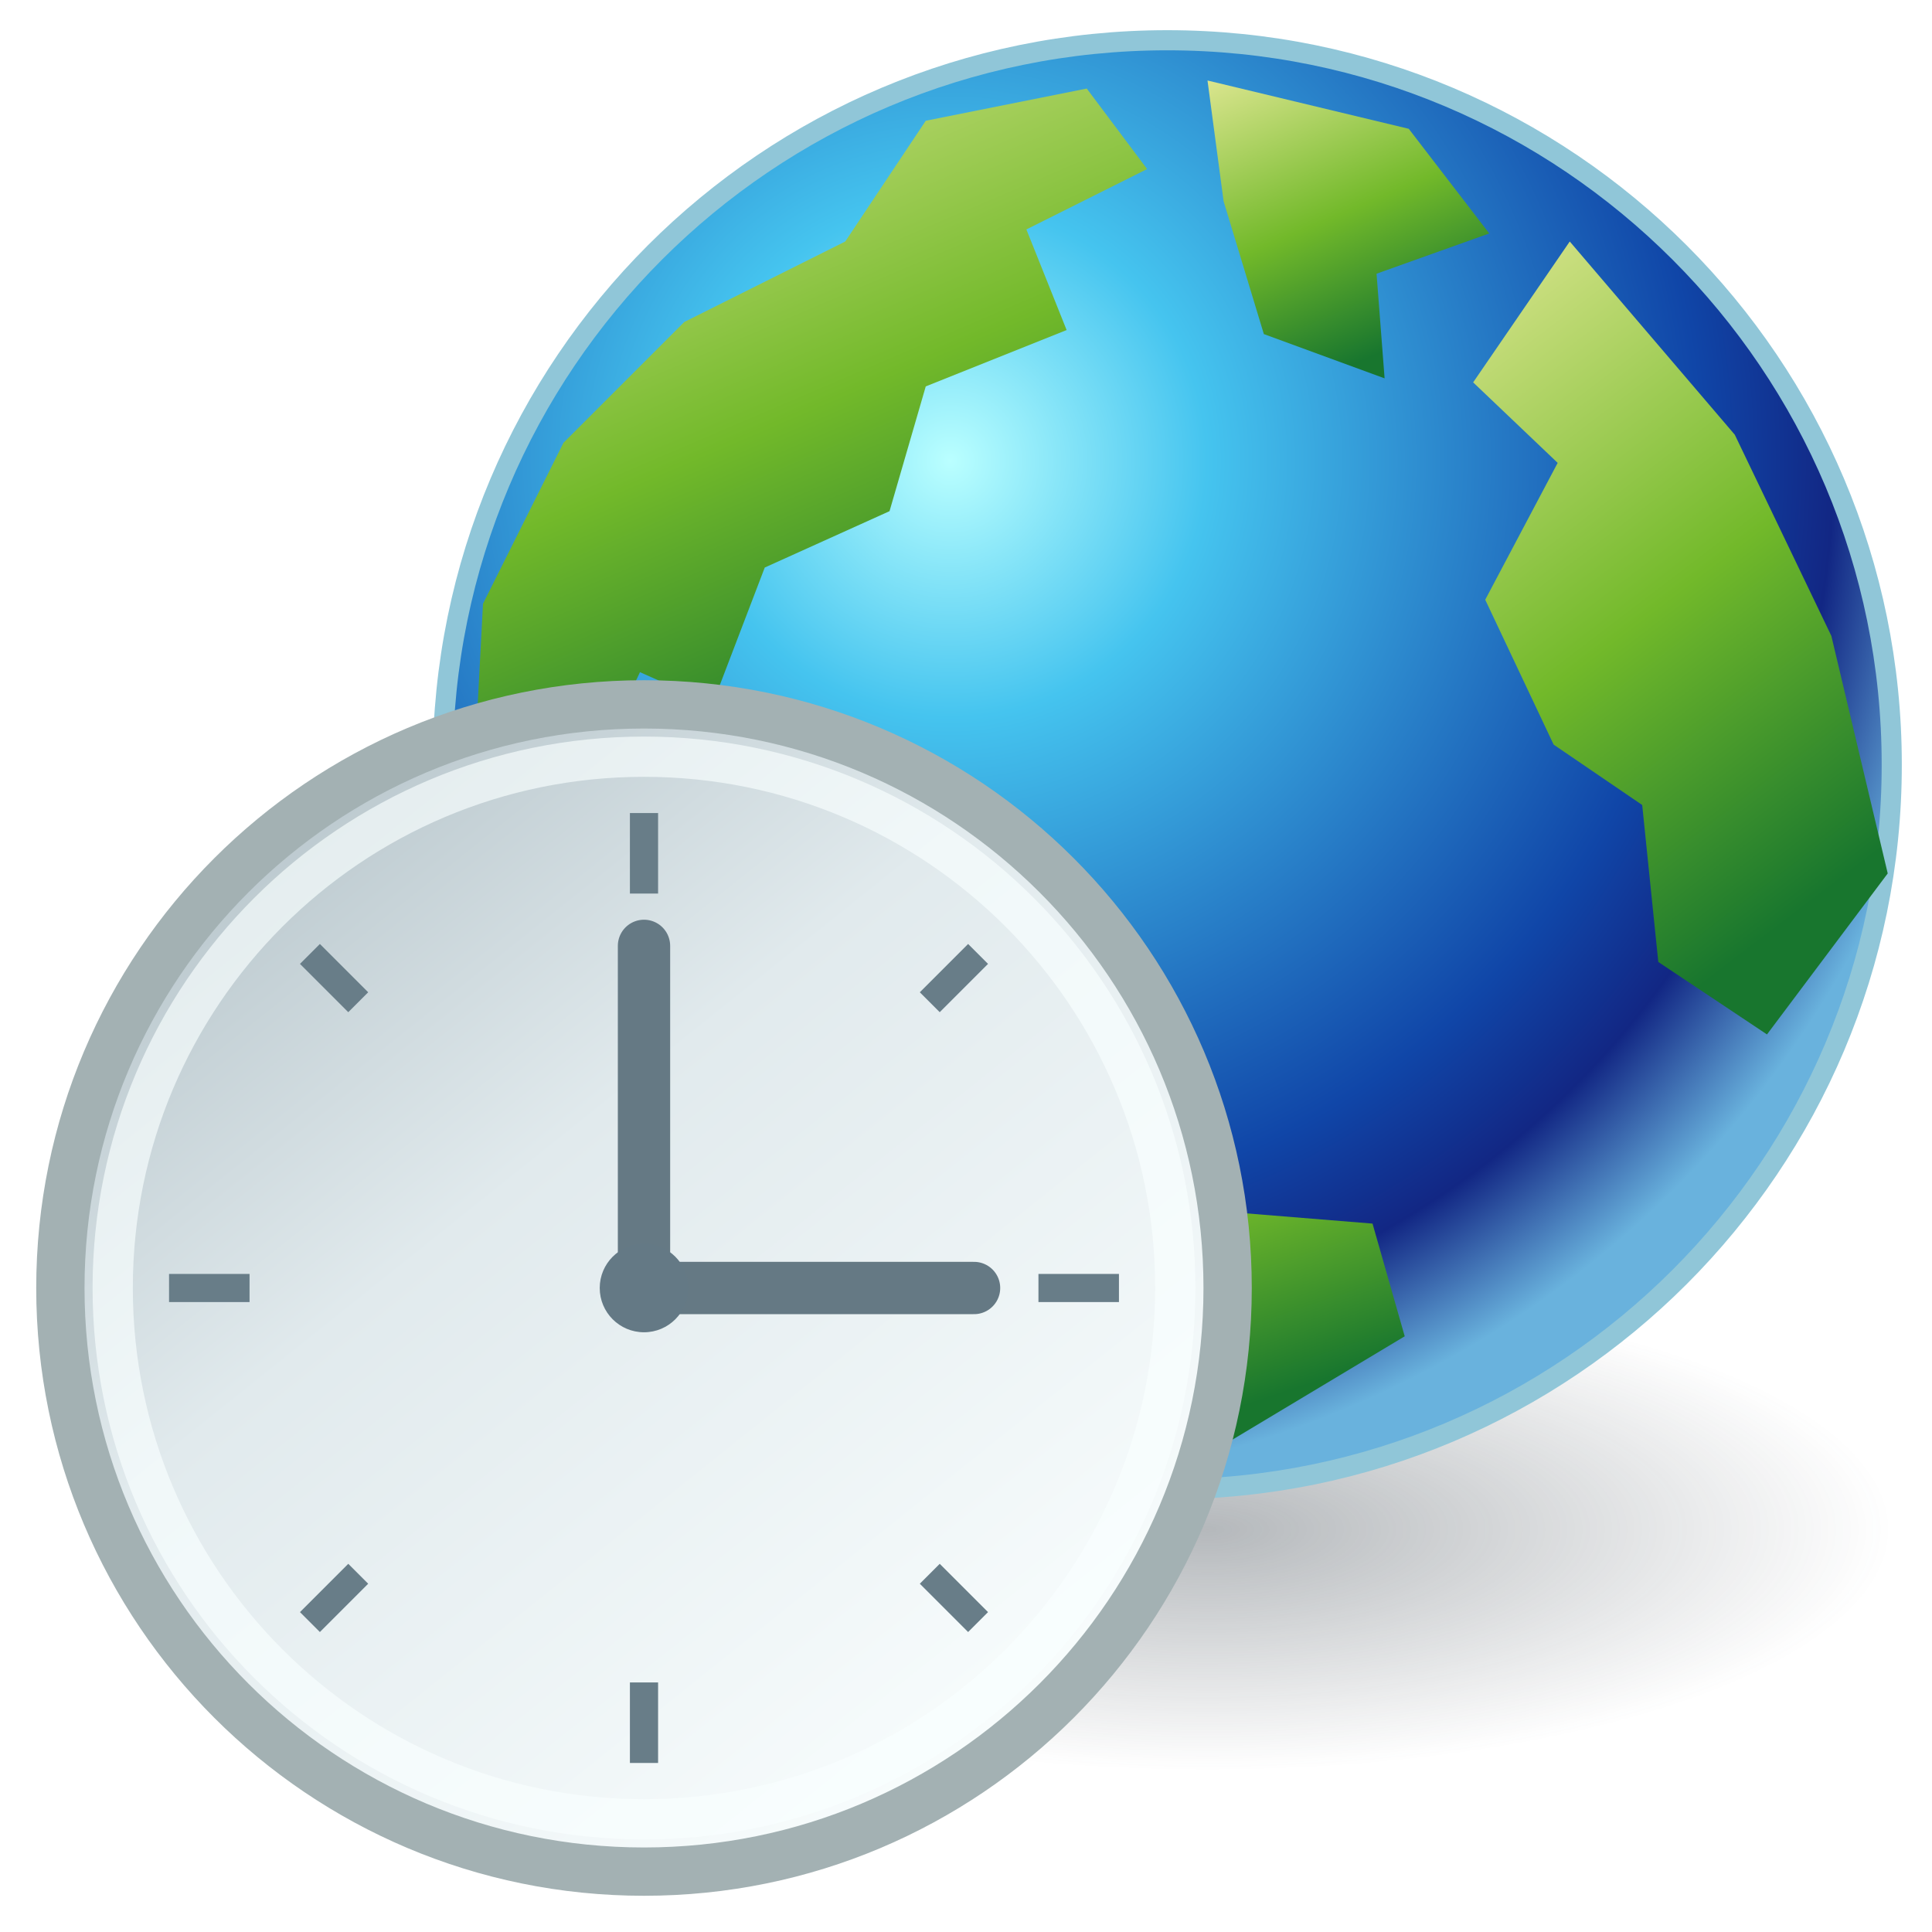
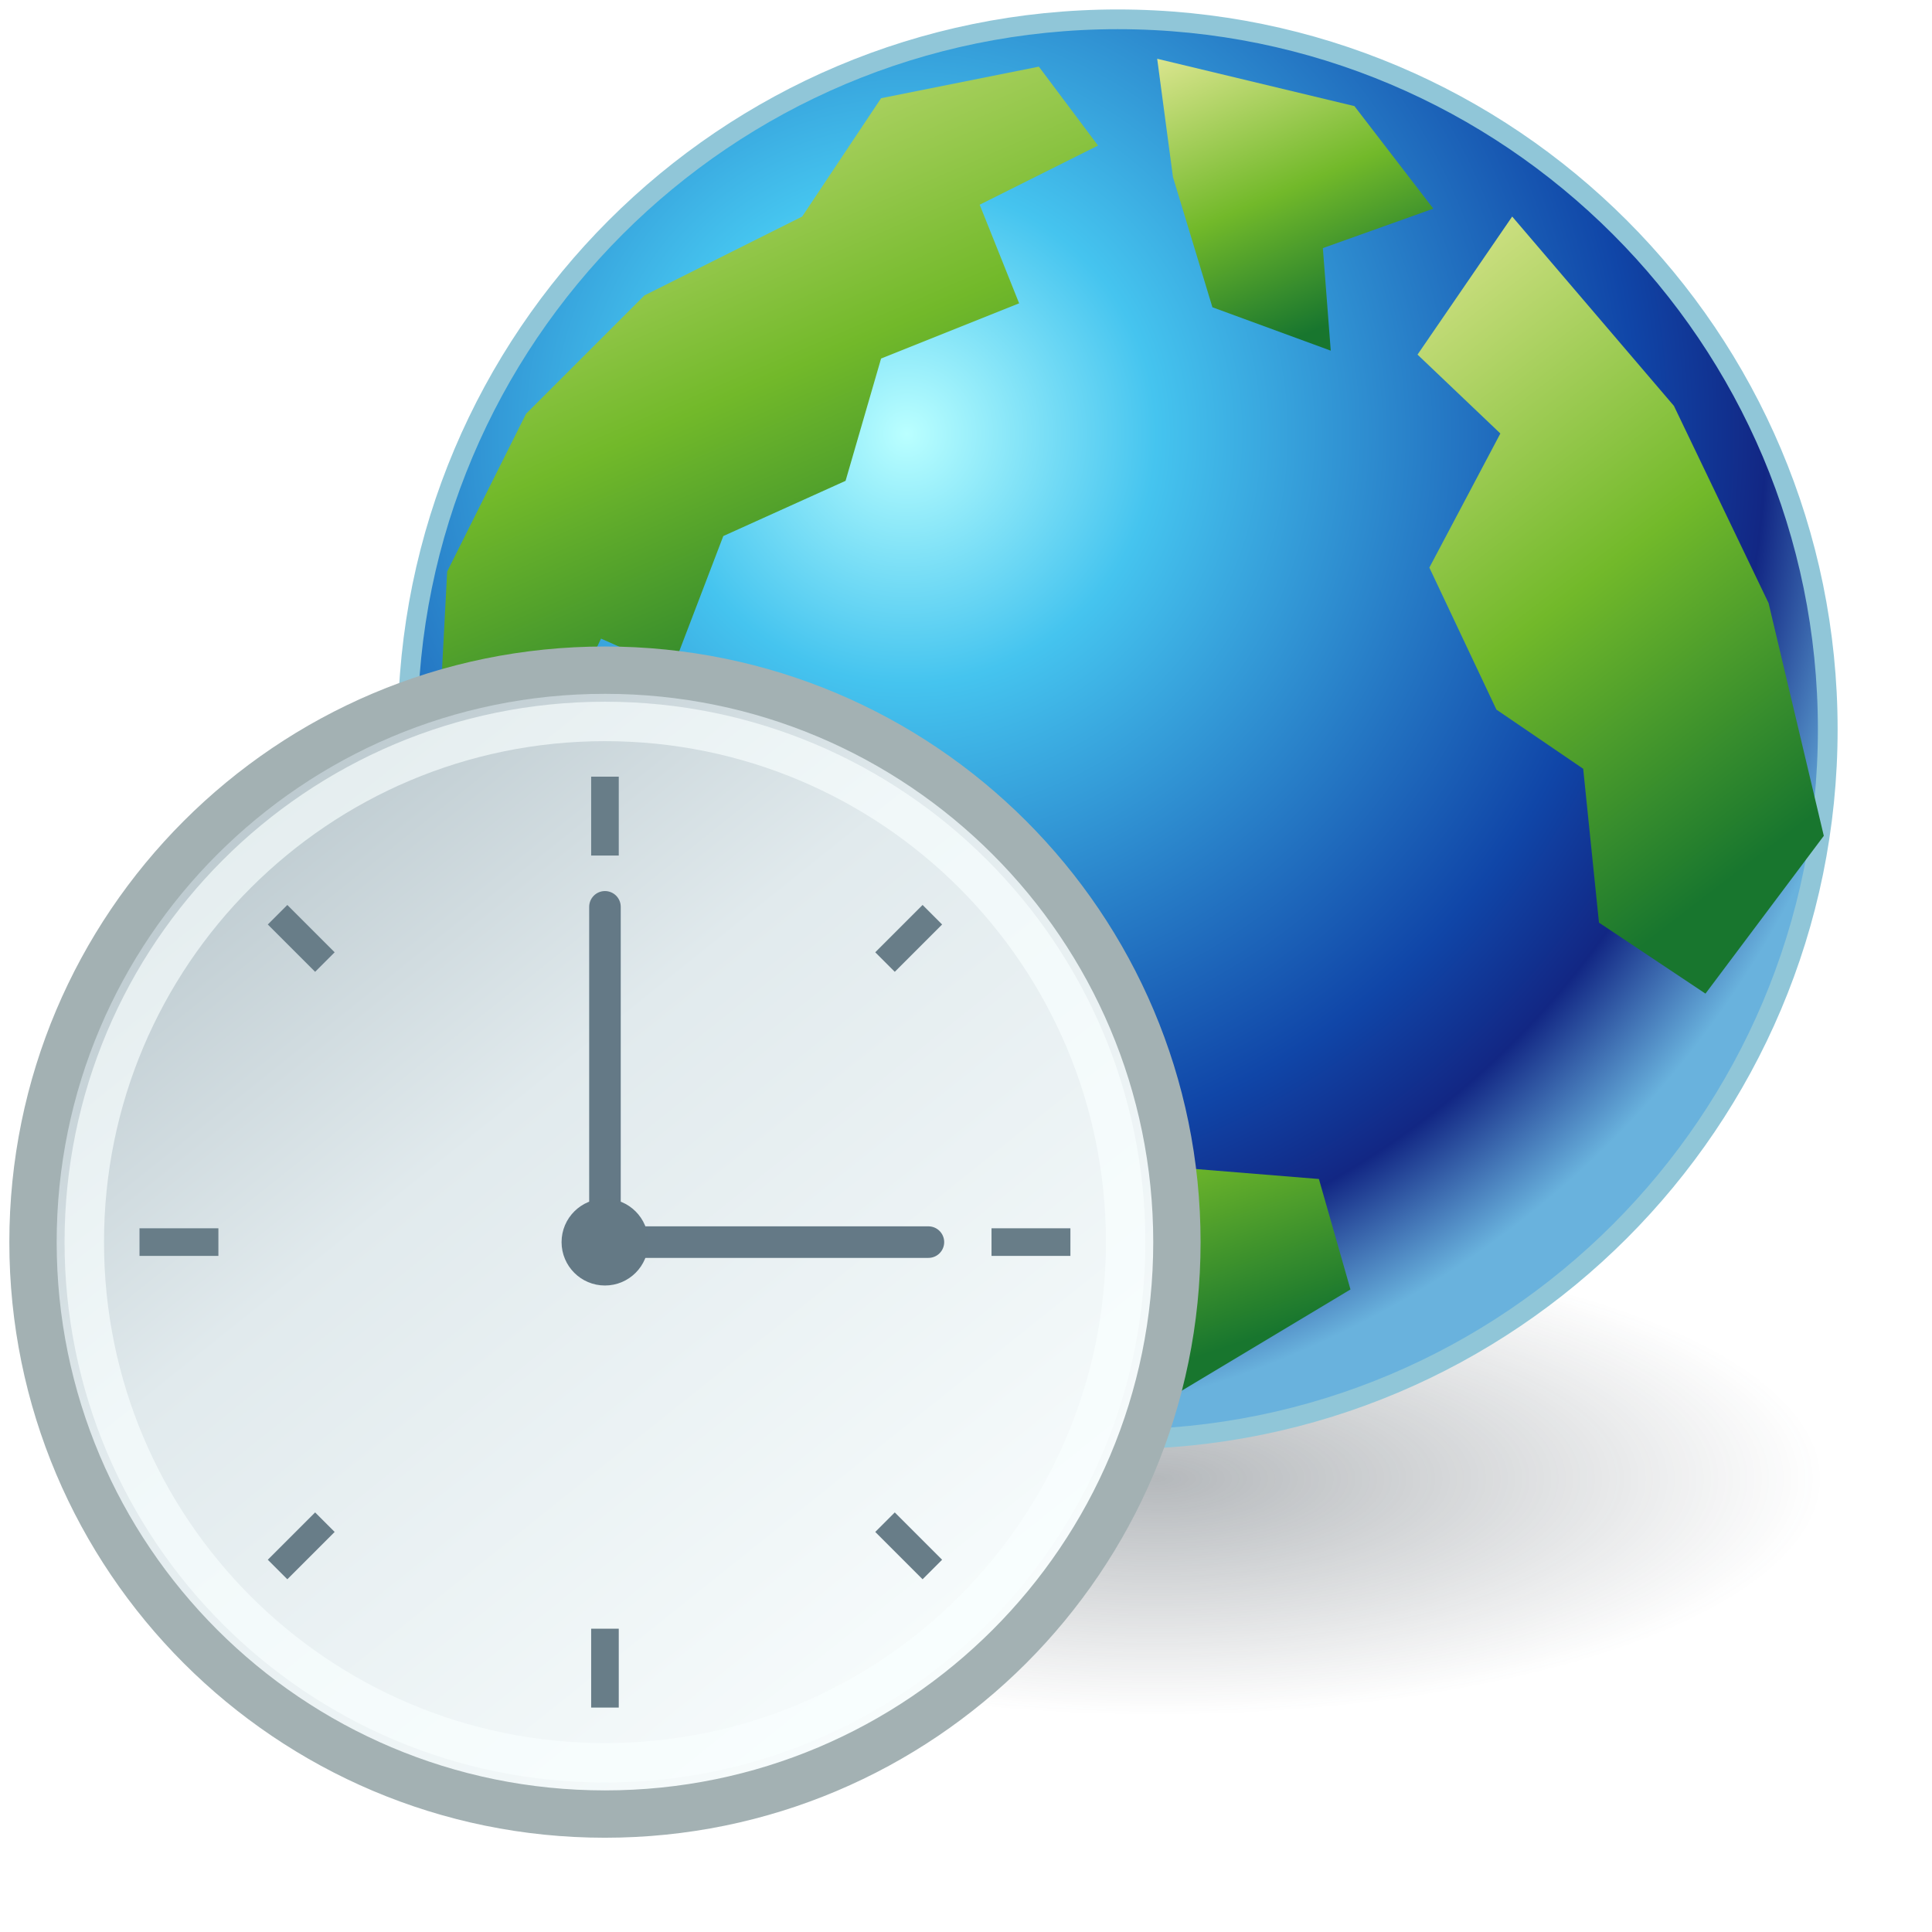
<svg xmlns="http://www.w3.org/2000/svg" width="48" height="48" viewBox="0 0 48 48">
  <defs>
    <radialGradient id="ocean" cx=".35" cy=".29" r=".71">
      <stop stop-color="#baffff" />
      <stop offset=".25" stop-color="#45c4ef" />
      <stop offset=".73" stop-color="#1046a8" />
      <stop offset=".86" stop-color="#122784" />
      <stop offset="1" stop-color="#69b2dd" />
    </radialGradient>
    <linearGradient id="land" x2=".4" y2="1">
      <stop stop-color="#dae58e" />
      <stop offset=".55" stop-color="#72b92a" />
      <stop offset="1" stop-color="#18762e" />
    </linearGradient>
    <linearGradient id="dial" x2=".8" y2="1">
      <stop stop-color="#a6b6bd" />
      <stop offset=".44" stop-color="#e1eaed" />
      <stop offset="1" stop-color="#fbffff" />
    </linearGradient>
    <radialGradient id="shadow">
      <stop stop-color="#313b44" stop-opacity=".36" />
      <stop offset="1" stop-color="#313b44" stop-opacity="0" />
    </radialGradient>
  </defs>
-   <ellipse cx="30" cy="38" rx="17" ry="6" fill="url(#shadow)" />
-   <circle cx="29" cy="19" r="18" fill="url(#ocean)" stroke="#90c6d8" stroke-width=".5" />
-   <g fill="url(#land)">
-     <path d="m12 15 2-4 3-3 4-2 2-3 4-.8 1.5 2-3 1.5 1 2.5-3.5 1.4-.9 3.1-3.1 1.4-1.3 3.4-1.8-.8-1.7 3.6-2.4-1.5Z" />
-     <path d="m30 2 5 1.2 2 2.6-2.8 1 .2 2.6-3-1.1-1-3.3Z" />
-     <path d="m39 6 4.1 4.8 2.4 5 1.4 5.9-3 4-2.7-1.8-.4-3.9-2.2-1.5-1.7-3.6 1.8-3.4-2.1-2Z" />
-     <path d="m23 26 5 1 2.4 3.1 3.7.3.8 2.8-4.5 2.7-2.8.1-3.2-3.8Z" />
+   <g transform="translate(-.65 -.5) scale(.98)">
+     <ellipse cx="30" cy="38" rx="17" ry="6" fill="url(#shadow)" />
+     <circle cx="29" cy="19" r="18" fill="url(#ocean)" stroke="#90c6d8" stroke-width=".5" />
+     <g fill="url(#land)">
+       <path d="m12 15 2-4 3-3 4-2 2-3 4-.8 1.5 2-3 1.5 1 2.5-3.5 1.4-.9 3.1-3.1 1.4-1.3 3.4-1.8-.8-1.7 3.6-2.4-1.5Z" />
+       <path d="m30 2 5 1.2 2 2.6-2.8 1 .2 2.6-3-1.1-1-3.3Z" />
+       <path d="m39 6 4.1 4.8 2.4 5 1.4 5.9-3 4-2.7-1.8-.4-3.9-2.2-1.5-1.7-3.6 1.8-3.4-2.1-2Z" />
+       <path d="m23 26 5 1 2.4 3.1 3.7.3.8 2.8-4.5 2.7-2.8.1-3.2-3.8Z" />
+     </g>
+     <circle cx="16" cy="32" r="14.5" fill="url(#dial)" stroke="#a3b1b3" stroke-width="1.2" />
+     <circle cx="16" cy="32" r="13.2" fill="none" stroke="#f9ffff" stroke-opacity=".66" />
+     <path d="M16 20.2v2m0 19.6v2m-11.8-11.8h2m19.6 0h2M7.7 23.7l1.2 1.2m14.2 14.2 1.2 1.2m-16.6 0 1.2-1.2m14.2-14.2 1.2-1.2" stroke="#687d88" stroke-width=".7" />
+     <path d="M16 23.5V32h8.2" fill="none" stroke="#647986" stroke-width=".8" stroke-linecap="round" />
+     <circle cx="16" cy="32" r="1.1" fill="#647985" />
  </g>
-   <circle cx="16" cy="32" r="14.5" fill="url(#dial)" stroke="#a3b1b3" stroke-width="1.2" />
-   <circle cx="16" cy="32" r="13.2" fill="none" stroke="#f9ffff" stroke-opacity=".66" />
-   <path d="M16 20.2v2m0 19.6v2m-11.8-11.8h2m19.6 0h2M7.7 23.7l1.2 1.2m14.2 14.2 1.2 1.2m-16.6 0 1.2-1.2m14.2-14.2 1.2-1.2" stroke="#687d88" stroke-width=".7" />
-   <path d="M16 23.5V32h8.2" fill="none" stroke="#657984" stroke-width="1.3" stroke-linecap="round" />
-   <circle cx="16" cy="32" r="1.1" fill="#647985" />
</svg>
